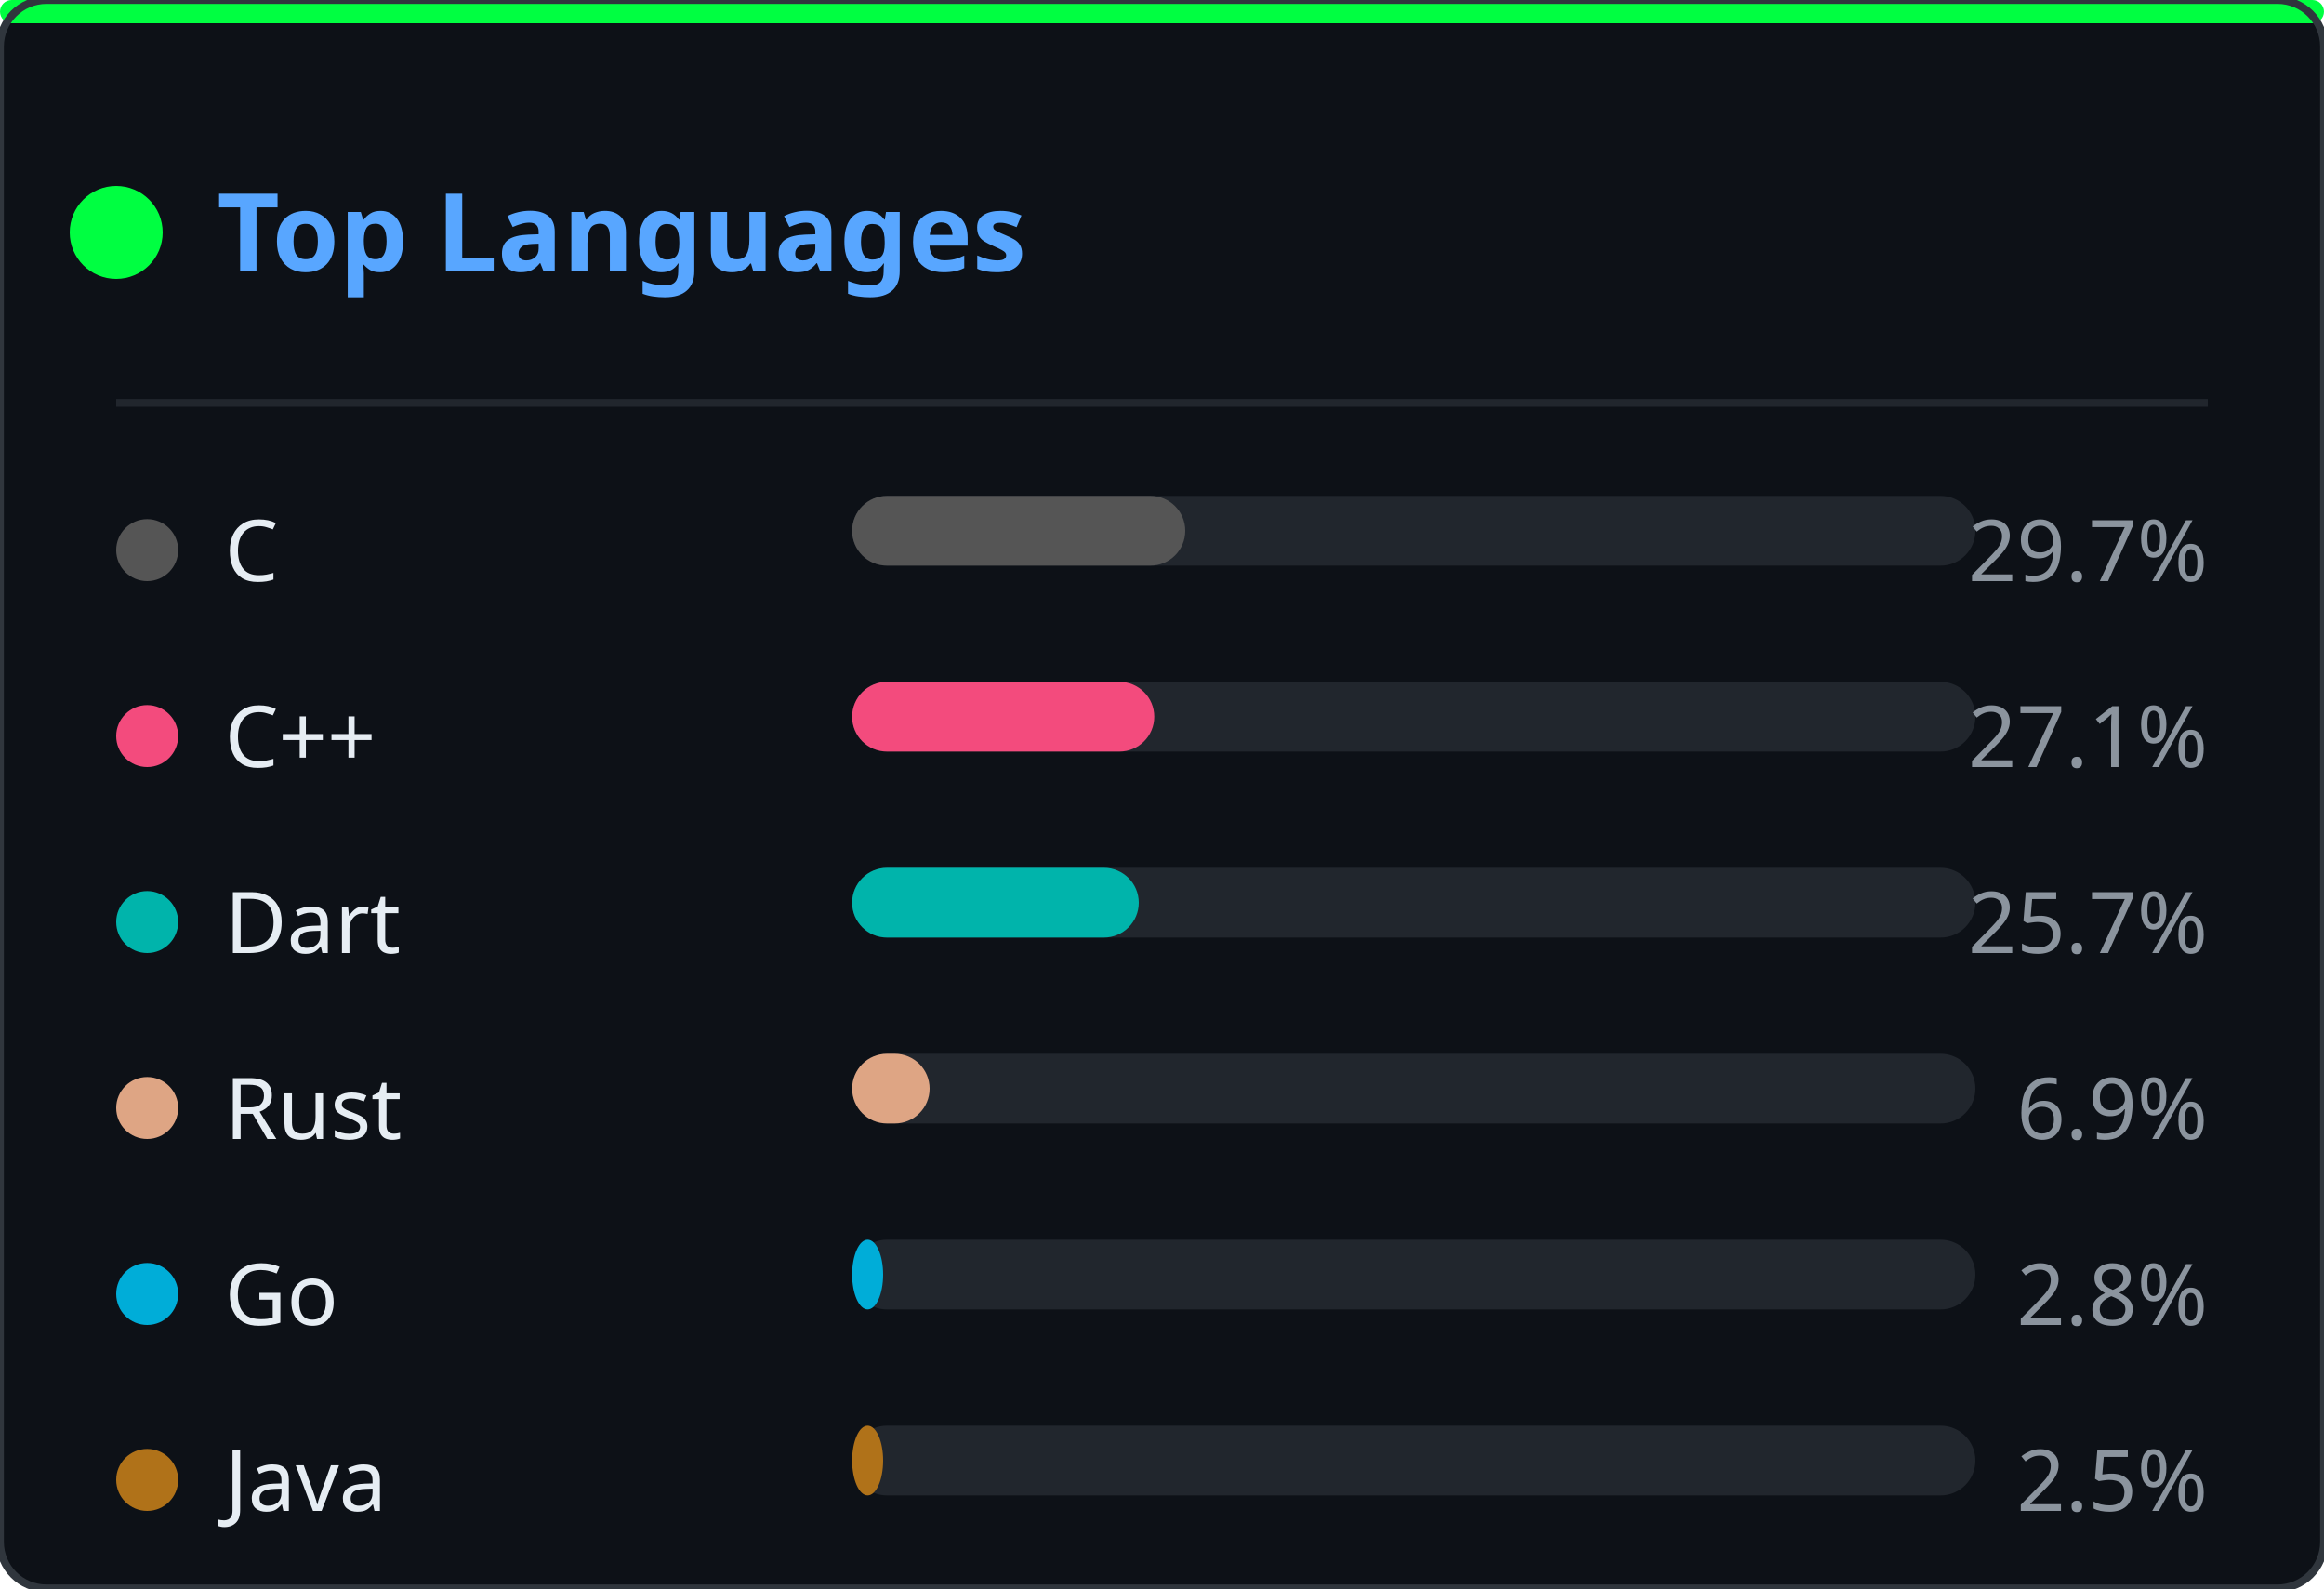
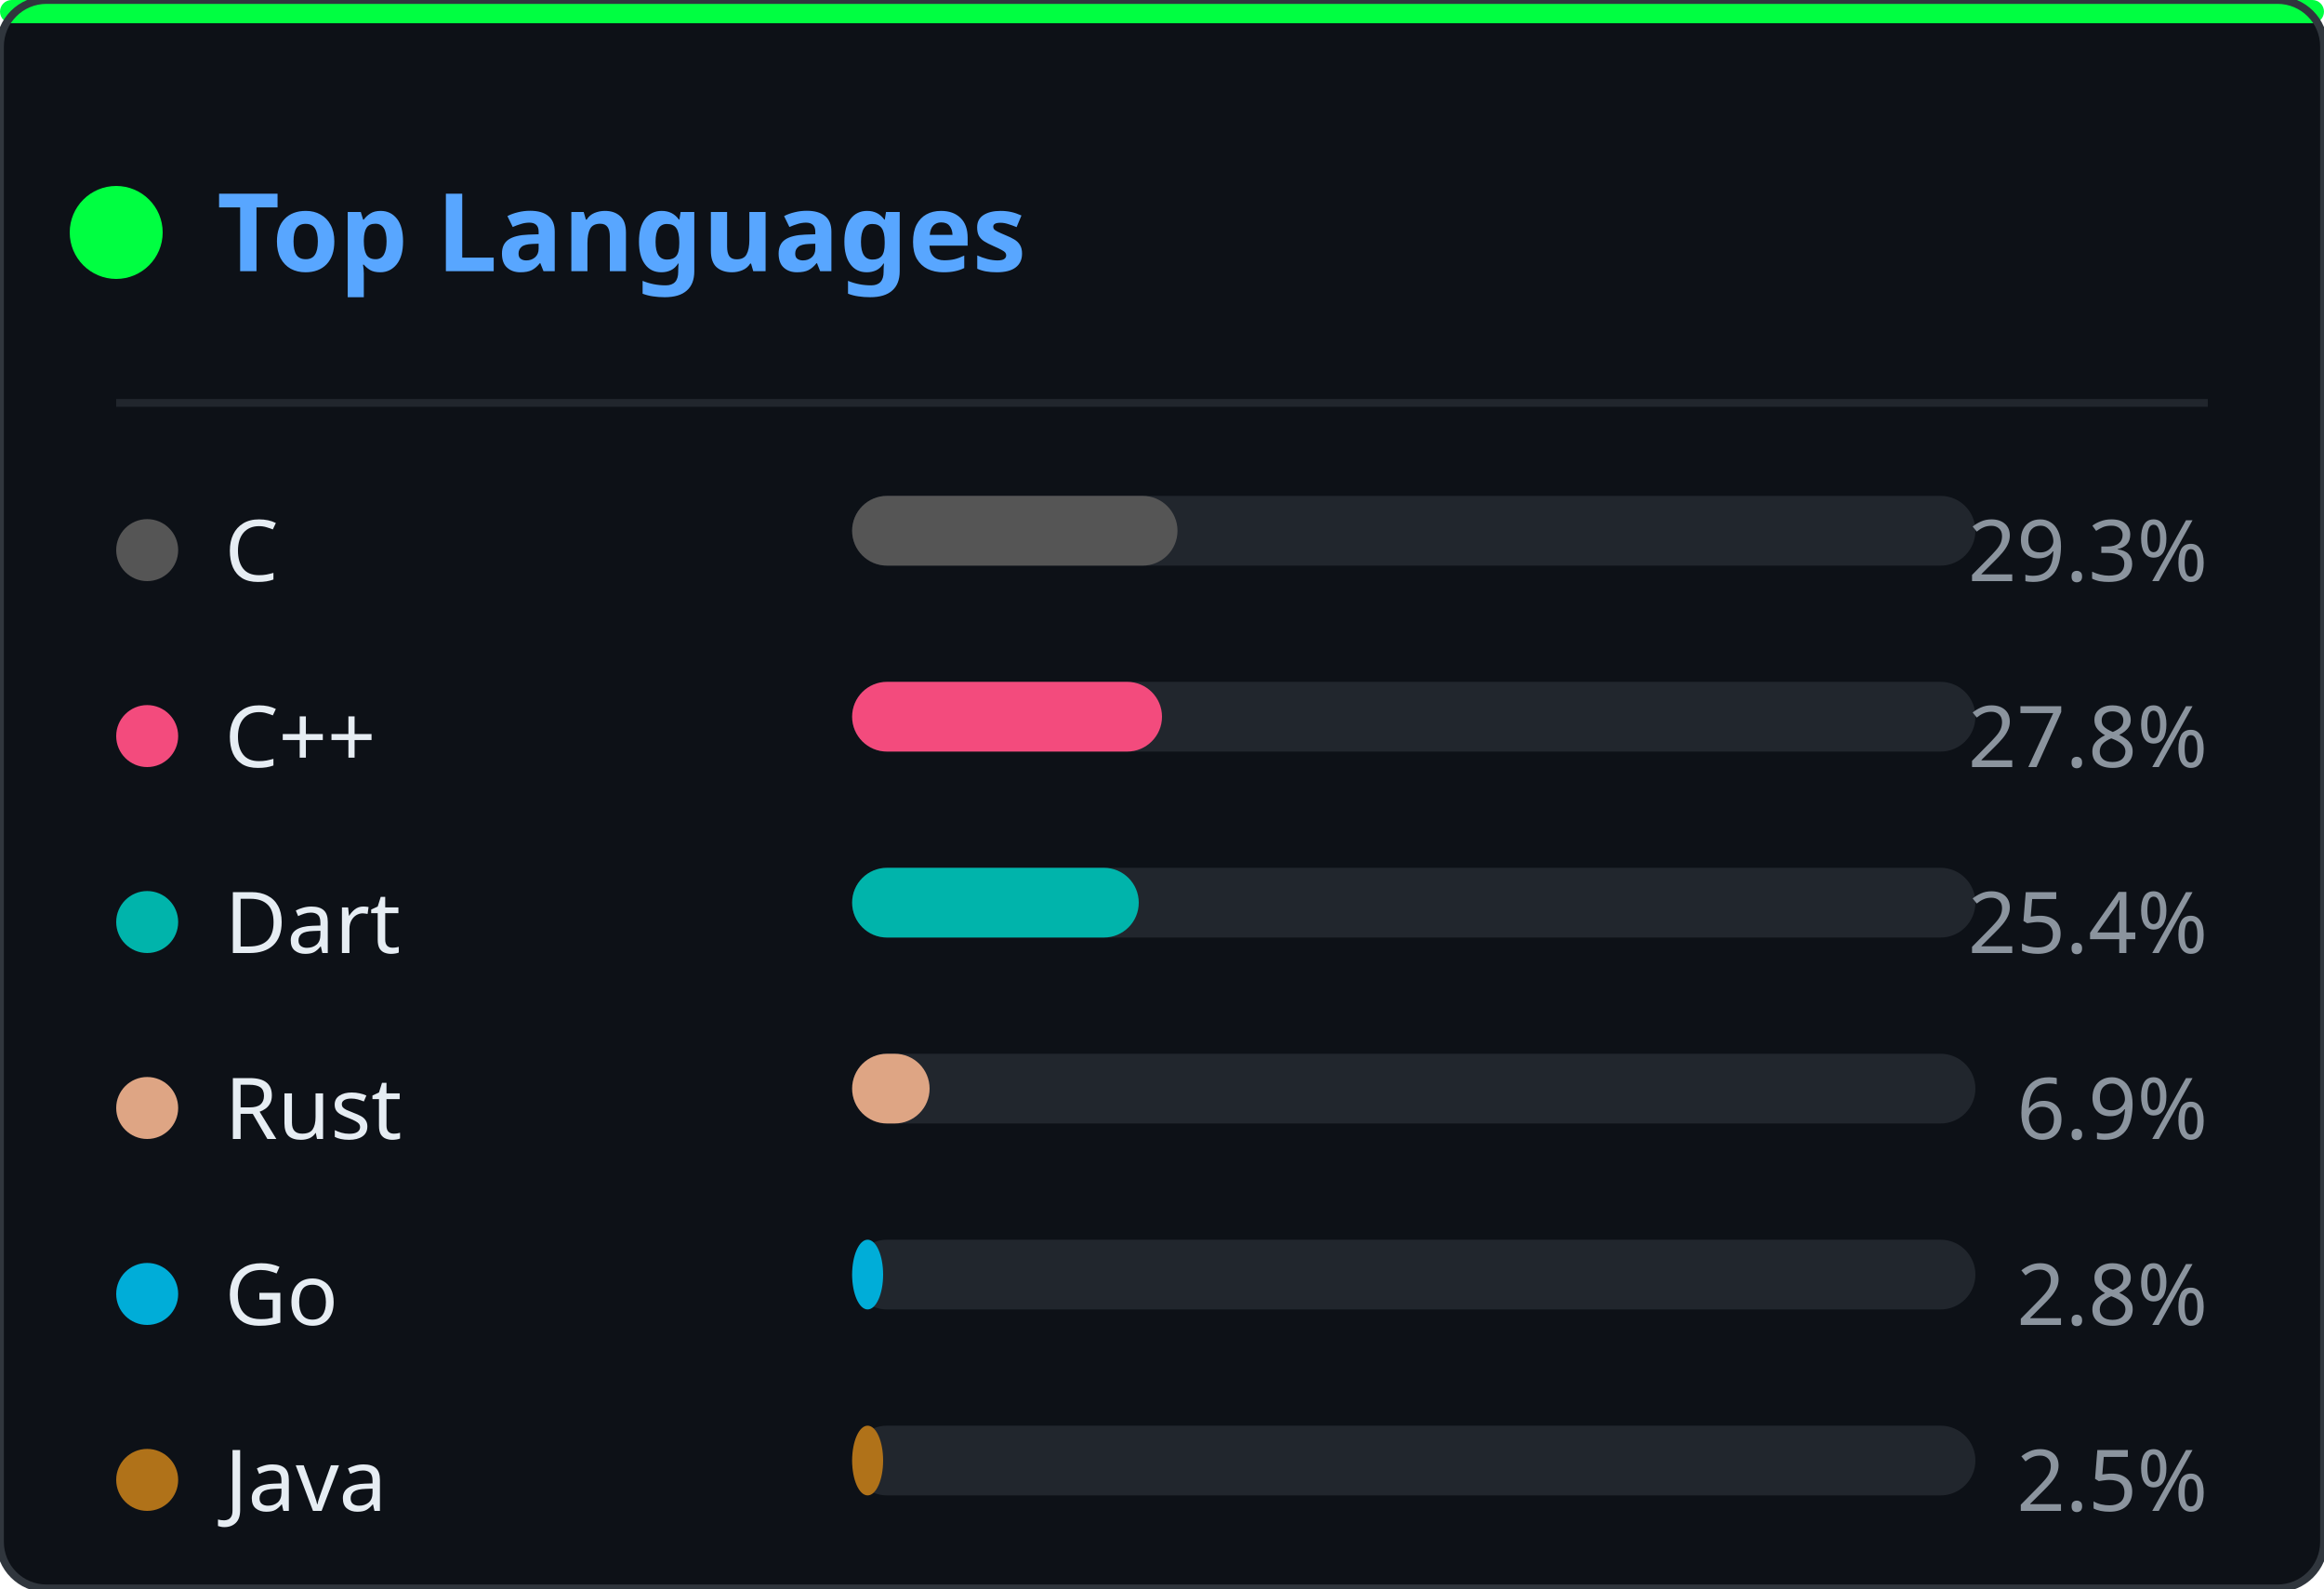
<svg xmlns="http://www.w3.org/2000/svg" width="300" height="205" viewBox="0 0 300 205">
  <defs>
    <clipPath id="ln-clip">
      <rect width="300" height="205" rx="6" />
    </clipPath>
  </defs>
  <rect width="300" height="205" rx="6" fill="#0d1117" />
  <g clip-path="url(#ln-clip)">
    <g opacity="0.22">
      <style>@keyframes ln0{from{transform:translateY(-46px)}to{transform:translateY(219px)}}@keyframes ln1{from{transform:translateY(-46px)}to{transform:translateY(219px)}}@keyframes ln2{from{transform:translateY(-46px)}to{transform:translateY(219px)}}@keyframes ln3{from{transform:translateY(-46px)}to{transform:translateY(219px)}}@keyframes ln4{from{transform:translateY(-46px)}to{transform:translateY(219px)}}@keyframes ln5{from{transform:translateY(-46px)}to{transform:translateY(219px)}}@keyframes ln6{from{transform:translateY(-46px)}to{transform:translateY(219px)}}@keyframes ln7{from{transform:translateY(-46px)}to{transform:translateY(219px)}}@keyframes ln8{from{transform:translateY(-46px)}to{transform:translateY(219px)}}@keyframes ln9{from{transform:translateY(-46px)}to{transform:translateY(219px)}}@keyframes ln10{from{transform:translateY(-46px)}to{transform:translateY(219px)}}@keyframes ln11{from{transform:translateY(-46px)}to{transform:translateY(219px)}}@keyframes ln12{from{transform:translateY(-46px)}to{transform:translateY(219px)}}@keyframes ln13{from{transform:translateY(-46px)}to{transform:translateY(219px)}}@keyframes ln14{from{transform:translateY(-46px)}to{transform:translateY(219px)}}@keyframes ln15{from{transform:translateY(-46px)}to{transform:translateY(219px)}}@keyframes ln16{from{transform:translateY(-46px)}to{transform:translateY(219px)}}@keyframes ln17{from{transform:translateY(-46px)}to{transform:translateY(219px)}}@keyframes ln18{from{transform:translateY(-46px)}to{transform:translateY(219px)}}@keyframes ln19{from{transform:translateY(-46px)}to{transform:translateY(219px)}}@keyframes ln20{from{transform:translateY(-46px)}to{transform:translateY(219px)}}@keyframes ln21{from{transform:translateY(-46px)}to{transform:translateY(219px)}}@keyframes ln22{from{transform:translateY(-46px)}to{transform:translateY(219px)}}</style>
      <g style="animation:ln0 1.92s linear infinite;animation-delay:-0.55s">
        <text x="93" y="0" font-family="monospace" font-size="12" fill="#00ff41">ｿ</text>
        <text x="93" y="-14" font-family="monospace" font-size="12" fill="#00ff41" opacity="0.75">7</text>
        <text x="93" y="-28" font-family="monospace" font-size="12" fill="#00ff41" opacity="0.50">3</text>
        <text x="93" y="-42" font-family="monospace" font-size="12" fill="#00ff41" opacity="0.25">ﾑ</text>
      </g>
      <g style="animation:ln1 2.40s linear infinite;animation-delay:-0.40s">
        <text x="41" y="0" font-family="monospace" font-size="12" fill="#00ff41">ｶ</text>
        <text x="41" y="-14" font-family="monospace" font-size="12" fill="#00ff41" opacity="0.75">ｭ</text>
        <text x="41" y="-28" font-family="monospace" font-size="12" fill="#00ff41" opacity="0.50">ｳ</text>
        <text x="41" y="-42" font-family="monospace" font-size="12" fill="#00ff41" opacity="0.25">ﾎ</text>
      </g>
      <g style="animation:ln2 2.75s linear infinite;animation-delay:-0.79s">
        <text x="205" y="0" font-family="monospace" font-size="12" fill="#00ff41">1</text>
        <text x="205" y="-14" font-family="monospace" font-size="12" fill="#00ff41" opacity="0.75">ﾀ</text>
        <text x="205" y="-28" font-family="monospace" font-size="12" fill="#00ff41" opacity="0.50">ﾓ</text>
        <text x="205" y="-42" font-family="monospace" font-size="12" fill="#00ff41" opacity="0.25">6</text>
      </g>
      <g style="animation:ln3 1.66s linear infinite;animation-delay:-0.60s">
        <text x="137" y="0" font-family="monospace" font-size="12" fill="#00ff41">ｮ</text>
        <text x="137" y="-14" font-family="monospace" font-size="12" fill="#00ff41" opacity="0.75">ｽ</text>
        <text x="137" y="-28" font-family="monospace" font-size="12" fill="#00ff41" opacity="0.50">ｾ</text>
        <text x="137" y="-42" font-family="monospace" font-size="12" fill="#00ff41" opacity="0.25">ｫ</text>
      </g>
      <g style="animation:ln4 2.63s linear infinite;animation-delay:-1.74s">
        <text x="37" y="0" font-family="monospace" font-size="12" fill="#00ff41">ｿ</text>
        <text x="37" y="-14" font-family="monospace" font-size="12" fill="#00ff41" opacity="0.75">ﾍ</text>
        <text x="37" y="-28" font-family="monospace" font-size="12" fill="#00ff41" opacity="0.50">ｨ</text>
        <text x="37" y="-42" font-family="monospace" font-size="12" fill="#00ff41" opacity="0.25">5</text>
      </g>
      <g style="animation:ln5 3.08s linear infinite;animation-delay:-2.49s">
        <text x="81" y="0" font-family="monospace" font-size="12" fill="#00ff41">2</text>
        <text x="81" y="-14" font-family="monospace" font-size="12" fill="#00ff41" opacity="0.75">ｻ</text>
        <text x="81" y="-28" font-family="monospace" font-size="12" fill="#00ff41" opacity="0.50">8</text>
        <text x="81" y="-42" font-family="monospace" font-size="12" fill="#00ff41" opacity="0.25">ﾑ</text>
      </g>
      <g style="animation:ln6 1.75s linear infinite;animation-delay:-1.65s">
        <text x="149" y="0" font-family="monospace" font-size="12" fill="#00ff41">ﾔ</text>
        <text x="149" y="-14" font-family="monospace" font-size="12" fill="#00ff41" opacity="0.75">6</text>
        <text x="149" y="-28" font-family="monospace" font-size="12" fill="#00ff41" opacity="0.50">ﾓ</text>
        <text x="149" y="-42" font-family="monospace" font-size="12" fill="#00ff41" opacity="0.25">ﾑ</text>
      </g>
      <g style="animation:ln7 2.87s linear infinite;animation-delay:-0.22s">
        <text x="133" y="0" font-family="monospace" font-size="12" fill="#00ff41">ｺ</text>
        <text x="133" y="-14" font-family="monospace" font-size="12" fill="#00ff41" opacity="0.75">ｬ</text>
        <text x="133" y="-28" font-family="monospace" font-size="12" fill="#00ff41" opacity="0.50">ﾋ</text>
        <text x="133" y="-42" font-family="monospace" font-size="12" fill="#00ff41" opacity="0.25">6</text>
      </g>
      <g style="animation:ln8 2.04s linear infinite;animation-delay:-0.62s">
        <text x="113" y="0" font-family="monospace" font-size="12" fill="#00ff41">ｩ</text>
        <text x="113" y="-14" font-family="monospace" font-size="12" fill="#00ff41" opacity="0.75">ﾘ</text>
        <text x="113" y="-28" font-family="monospace" font-size="12" fill="#00ff41" opacity="0.50">ﾂ</text>
        <text x="113" y="-42" font-family="monospace" font-size="12" fill="#00ff41" opacity="0.25">0</text>
      </g>
      <g style="animation:ln9 2.67s linear infinite;animation-delay:-1.60s">
        <text x="17" y="0" font-family="monospace" font-size="12" fill="#00ff41">ﾎ</text>
        <text x="17" y="-14" font-family="monospace" font-size="12" fill="#00ff41" opacity="0.75">5</text>
        <text x="17" y="-28" font-family="monospace" font-size="12" fill="#00ff41" opacity="0.50">ｵ</text>
        <text x="17" y="-42" font-family="monospace" font-size="12" fill="#00ff41" opacity="0.25">5</text>
      </g>
      <g style="animation:ln10 1.99s linear infinite;animation-delay:-0.10s">
        <text x="225" y="0" font-family="monospace" font-size="12" fill="#00ff41">ﾊ</text>
        <text x="225" y="-14" font-family="monospace" font-size="12" fill="#00ff41" opacity="0.75">ﾗ</text>
        <text x="225" y="-28" font-family="monospace" font-size="12" fill="#00ff41" opacity="0.50">ｧ</text>
        <text x="225" y="-42" font-family="monospace" font-size="12" fill="#00ff41" opacity="0.25">ｺ</text>
      </g>
      <g style="animation:ln11 1.72s linear infinite;animation-delay:-0.65s">
        <text x="105" y="0" font-family="monospace" font-size="12" fill="#00ff41">ﾁ</text>
        <text x="105" y="-14" font-family="monospace" font-size="12" fill="#00ff41" opacity="0.75">ｹ</text>
        <text x="105" y="-28" font-family="monospace" font-size="12" fill="#00ff41" opacity="0.50">ﾒ</text>
        <text x="105" y="-42" font-family="monospace" font-size="12" fill="#00ff41" opacity="0.25">ﾎ</text>
      </g>
      <g style="animation:ln12 1.89s linear infinite;animation-delay:-1.40s">
        <text x="157" y="0" font-family="monospace" font-size="12" fill="#00ff41">ﾝ</text>
        <text x="157" y="-14" font-family="monospace" font-size="12" fill="#00ff41" opacity="0.75">ﾊ</text>
        <text x="157" y="-28" font-family="monospace" font-size="12" fill="#00ff41" opacity="0.50">ﾀ</text>
        <text x="157" y="-42" font-family="monospace" font-size="12" fill="#00ff41" opacity="0.25">ｲ</text>
      </g>
      <g style="animation:ln13 1.87s linear infinite;animation-delay:-0.50s">
        <text x="65" y="0" font-family="monospace" font-size="12" fill="#00ff41">ｪ</text>
        <text x="65" y="-14" font-family="monospace" font-size="12" fill="#00ff41" opacity="0.75">ｮ</text>
        <text x="65" y="-28" font-family="monospace" font-size="12" fill="#00ff41" opacity="0.50">ﾏ</text>
        <text x="65" y="-42" font-family="monospace" font-size="12" fill="#00ff41" opacity="0.25">1</text>
      </g>
      <g style="animation:ln14 3.09s linear infinite;animation-delay:-1.87s">
        <text x="17" y="0" font-family="monospace" font-size="12" fill="#00ff41">ﾜ</text>
        <text x="17" y="-14" font-family="monospace" font-size="12" fill="#00ff41" opacity="0.75">ﾐ</text>
        <text x="17" y="-28" font-family="monospace" font-size="12" fill="#00ff41" opacity="0.50">ｸ</text>
        <text x="17" y="-42" font-family="monospace" font-size="12" fill="#00ff41" opacity="0.25">ｪ</text>
      </g>
      <g style="animation:ln15 1.72s linear infinite;animation-delay:-0.81s">
        <text x="133" y="0" font-family="monospace" font-size="12" fill="#00ff41">5</text>
        <text x="133" y="-14" font-family="monospace" font-size="12" fill="#00ff41" opacity="0.75">ｹ</text>
        <text x="133" y="-28" font-family="monospace" font-size="12" fill="#00ff41" opacity="0.50">0</text>
        <text x="133" y="-42" font-family="monospace" font-size="12" fill="#00ff41" opacity="0.25">ﾅ</text>
      </g>
      <g style="animation:ln16 2.04s linear infinite;animation-delay:-0.70s">
        <text x="41" y="0" font-family="monospace" font-size="12" fill="#00ff41">ｫ</text>
        <text x="41" y="-14" font-family="monospace" font-size="12" fill="#00ff41" opacity="0.75">ﾑ</text>
        <text x="41" y="-28" font-family="monospace" font-size="12" fill="#00ff41" opacity="0.50">8</text>
        <text x="41" y="-42" font-family="monospace" font-size="12" fill="#00ff41" opacity="0.25">ﾆ</text>
      </g>
      <g style="animation:ln17 2.90s linear infinite;animation-delay:-0.60s">
        <text x="89" y="0" font-family="monospace" font-size="12" fill="#00ff41">ｼ</text>
        <text x="89" y="-14" font-family="monospace" font-size="12" fill="#00ff41" opacity="0.75">ﾒ</text>
        <text x="89" y="-28" font-family="monospace" font-size="12" fill="#00ff41" opacity="0.50">ﾏ</text>
        <text x="89" y="-42" font-family="monospace" font-size="12" fill="#00ff41" opacity="0.25">9</text>
      </g>
      <g style="animation:ln18 1.79s linear infinite;animation-delay:-0.72s">
        <text x="261" y="0" font-family="monospace" font-size="12" fill="#00ff41">ﾗ</text>
        <text x="261" y="-14" font-family="monospace" font-size="12" fill="#00ff41" opacity="0.75">ﾝ</text>
        <text x="261" y="-28" font-family="monospace" font-size="12" fill="#00ff41" opacity="0.50">ﾚ</text>
        <text x="261" y="-42" font-family="monospace" font-size="12" fill="#00ff41" opacity="0.25">9</text>
      </g>
      <g style="animation:ln19 2.43s linear infinite;animation-delay:-2.21s">
        <text x="265" y="0" font-family="monospace" font-size="12" fill="#00ff41">8</text>
        <text x="265" y="-14" font-family="monospace" font-size="12" fill="#00ff41" opacity="0.75">ｽ</text>
        <text x="265" y="-28" font-family="monospace" font-size="12" fill="#00ff41" opacity="0.50">6</text>
        <text x="265" y="-42" font-family="monospace" font-size="12" fill="#00ff41" opacity="0.25">ﾗ</text>
      </g>
      <g style="animation:ln20 1.60s linear infinite;animation-delay:-0.29s">
        <text x="109" y="0" font-family="monospace" font-size="12" fill="#00ff41">ﾌ</text>
        <text x="109" y="-14" font-family="monospace" font-size="12" fill="#00ff41" opacity="0.75">ｧ</text>
        <text x="109" y="-28" font-family="monospace" font-size="12" fill="#00ff41" opacity="0.50">ﾅ</text>
        <text x="109" y="-42" font-family="monospace" font-size="12" fill="#00ff41" opacity="0.25">ﾒ</text>
      </g>
      <g style="animation:ln21 1.83s linear infinite;animation-delay:-1.82s">
        <text x="281" y="0" font-family="monospace" font-size="12" fill="#00ff41">ﾁ</text>
        <text x="281" y="-14" font-family="monospace" font-size="12" fill="#00ff41" opacity="0.75">ﾔ</text>
        <text x="281" y="-28" font-family="monospace" font-size="12" fill="#00ff41" opacity="0.50">4</text>
        <text x="281" y="-42" font-family="monospace" font-size="12" fill="#00ff41" opacity="0.25">ｲ</text>
      </g>
      <g style="animation:ln22 2.18s linear infinite;animation-delay:-0.55s">
        <text x="193" y="0" font-family="monospace" font-size="12" fill="#00ff41">8</text>
        <text x="193" y="-14" font-family="monospace" font-size="12" fill="#00ff41" opacity="0.75">ｽ</text>
        <text x="193" y="-28" font-family="monospace" font-size="12" fill="#00ff41" opacity="0.50">ﾓ</text>
        <text x="193" y="-42" font-family="monospace" font-size="12" fill="#00ff41" opacity="0.25">0</text>
      </g>
    </g>
  </g>
  <rect width="300" height="3" rx="1.5" fill="#00ff41" />
  <rect width="300" height="205" rx="6" fill="none" stroke="#30363d" stroke-width="1" />
  <circle cx="15" cy="30" r="6" fill="#00ff41" />
  <text x="28" y="35" font-family="'Segoe UI',Ubuntu,sans-serif" font-size="14" font-weight="600" fill="#58a6ff">Top Languages</text>
  <line x1="15" y1="52" x2="285" y2="52" stroke="#21262d" stroke-width="1" />
  <circle cx="19" cy="71" r="4" fill="#555555" />
  <text x="29" y="75" font-family="'Segoe UI',Ubuntu,sans-serif" font-size="11" fill="#e6edf3">C</text>
  <rect x="110" y="64" width="145" height="9" rx="4.5" fill="#21262d" />
-   <rect x="110" y="64" width="43" height="9" rx="4.5" fill="#555555" />
-   <text x="285" y="75" text-anchor="end" font-family="'Segoe UI',Ubuntu,sans-serif" font-size="11" fill="#8b949e">29.7%</text>
+   <rect x="110" y="64" width="42" height="9" rx="4.5" fill="#555555" />
+   <text x="285" y="75" text-anchor="end" font-family="'Segoe UI',Ubuntu,sans-serif" font-size="11" fill="#8b949e">29.3%</text>
  <circle cx="19" cy="95" r="4" fill="#f34b7d" />
  <text x="29" y="99" font-family="'Segoe UI',Ubuntu,sans-serif" font-size="11" fill="#e6edf3">C++</text>
  <rect x="110" y="88" width="145" height="9" rx="4.5" fill="#21262d" />
-   <rect x="110" y="88" width="39" height="9" rx="4.5" fill="#f34b7d" />
-   <text x="285" y="99" text-anchor="end" font-family="'Segoe UI',Ubuntu,sans-serif" font-size="11" fill="#8b949e">27.1%</text>
+   <rect x="110" y="88" width="40" height="9" rx="4.5" fill="#f34b7d" />
+   <text x="285" y="99" text-anchor="end" font-family="'Segoe UI',Ubuntu,sans-serif" font-size="11" fill="#8b949e">27.8%</text>
  <circle cx="19" cy="119" r="4" fill="#00B4AB" />
  <text x="29" y="123" font-family="'Segoe UI',Ubuntu,sans-serif" font-size="11" fill="#e6edf3">Dart</text>
  <rect x="110" y="112" width="145" height="9" rx="4.5" fill="#21262d" />
  <rect x="110" y="112" width="37" height="9" rx="4.5" fill="#00B4AB" />
-   <text x="285" y="123" text-anchor="end" font-family="'Segoe UI',Ubuntu,sans-serif" font-size="11" fill="#8b949e">25.7%</text>
+   <text x="285" y="123" text-anchor="end" font-family="'Segoe UI',Ubuntu,sans-serif" font-size="11" fill="#8b949e">25.4%</text>
  <circle cx="19" cy="143" r="4" fill="#dea584" />
  <text x="29" y="147" font-family="'Segoe UI',Ubuntu,sans-serif" font-size="11" fill="#e6edf3">Rust</text>
  <rect x="110" y="136" width="145" height="9" rx="4.5" fill="#21262d" />
  <rect x="110" y="136" width="10" height="9" rx="4.5" fill="#dea584" />
  <text x="285" y="147" text-anchor="end" font-family="'Segoe UI',Ubuntu,sans-serif" font-size="11" fill="#8b949e">6.9%</text>
  <circle cx="19" cy="167" r="4" fill="#00ADD8" />
  <text x="29" y="171" font-family="'Segoe UI',Ubuntu,sans-serif" font-size="11" fill="#e6edf3">Go</text>
  <rect x="110" y="160" width="145" height="9" rx="4.5" fill="#21262d" />
  <rect x="110" y="160" width="4" height="9" rx="4.5" fill="#00ADD8" />
  <text x="285" y="171" text-anchor="end" font-family="'Segoe UI',Ubuntu,sans-serif" font-size="11" fill="#8b949e">2.8%</text>
  <circle cx="19" cy="191" r="4" fill="#b07219" />
  <text x="29" y="195" font-family="'Segoe UI',Ubuntu,sans-serif" font-size="11" fill="#e6edf3">Java</text>
  <rect x="110" y="184" width="145" height="9" rx="4.5" fill="#21262d" />
  <rect x="110" y="184" width="4" height="9" rx="4.5" fill="#b07219" />
  <text x="285" y="195" text-anchor="end" font-family="'Segoe UI',Ubuntu,sans-serif" font-size="11" fill="#8b949e">2.5%</text>
</svg>
